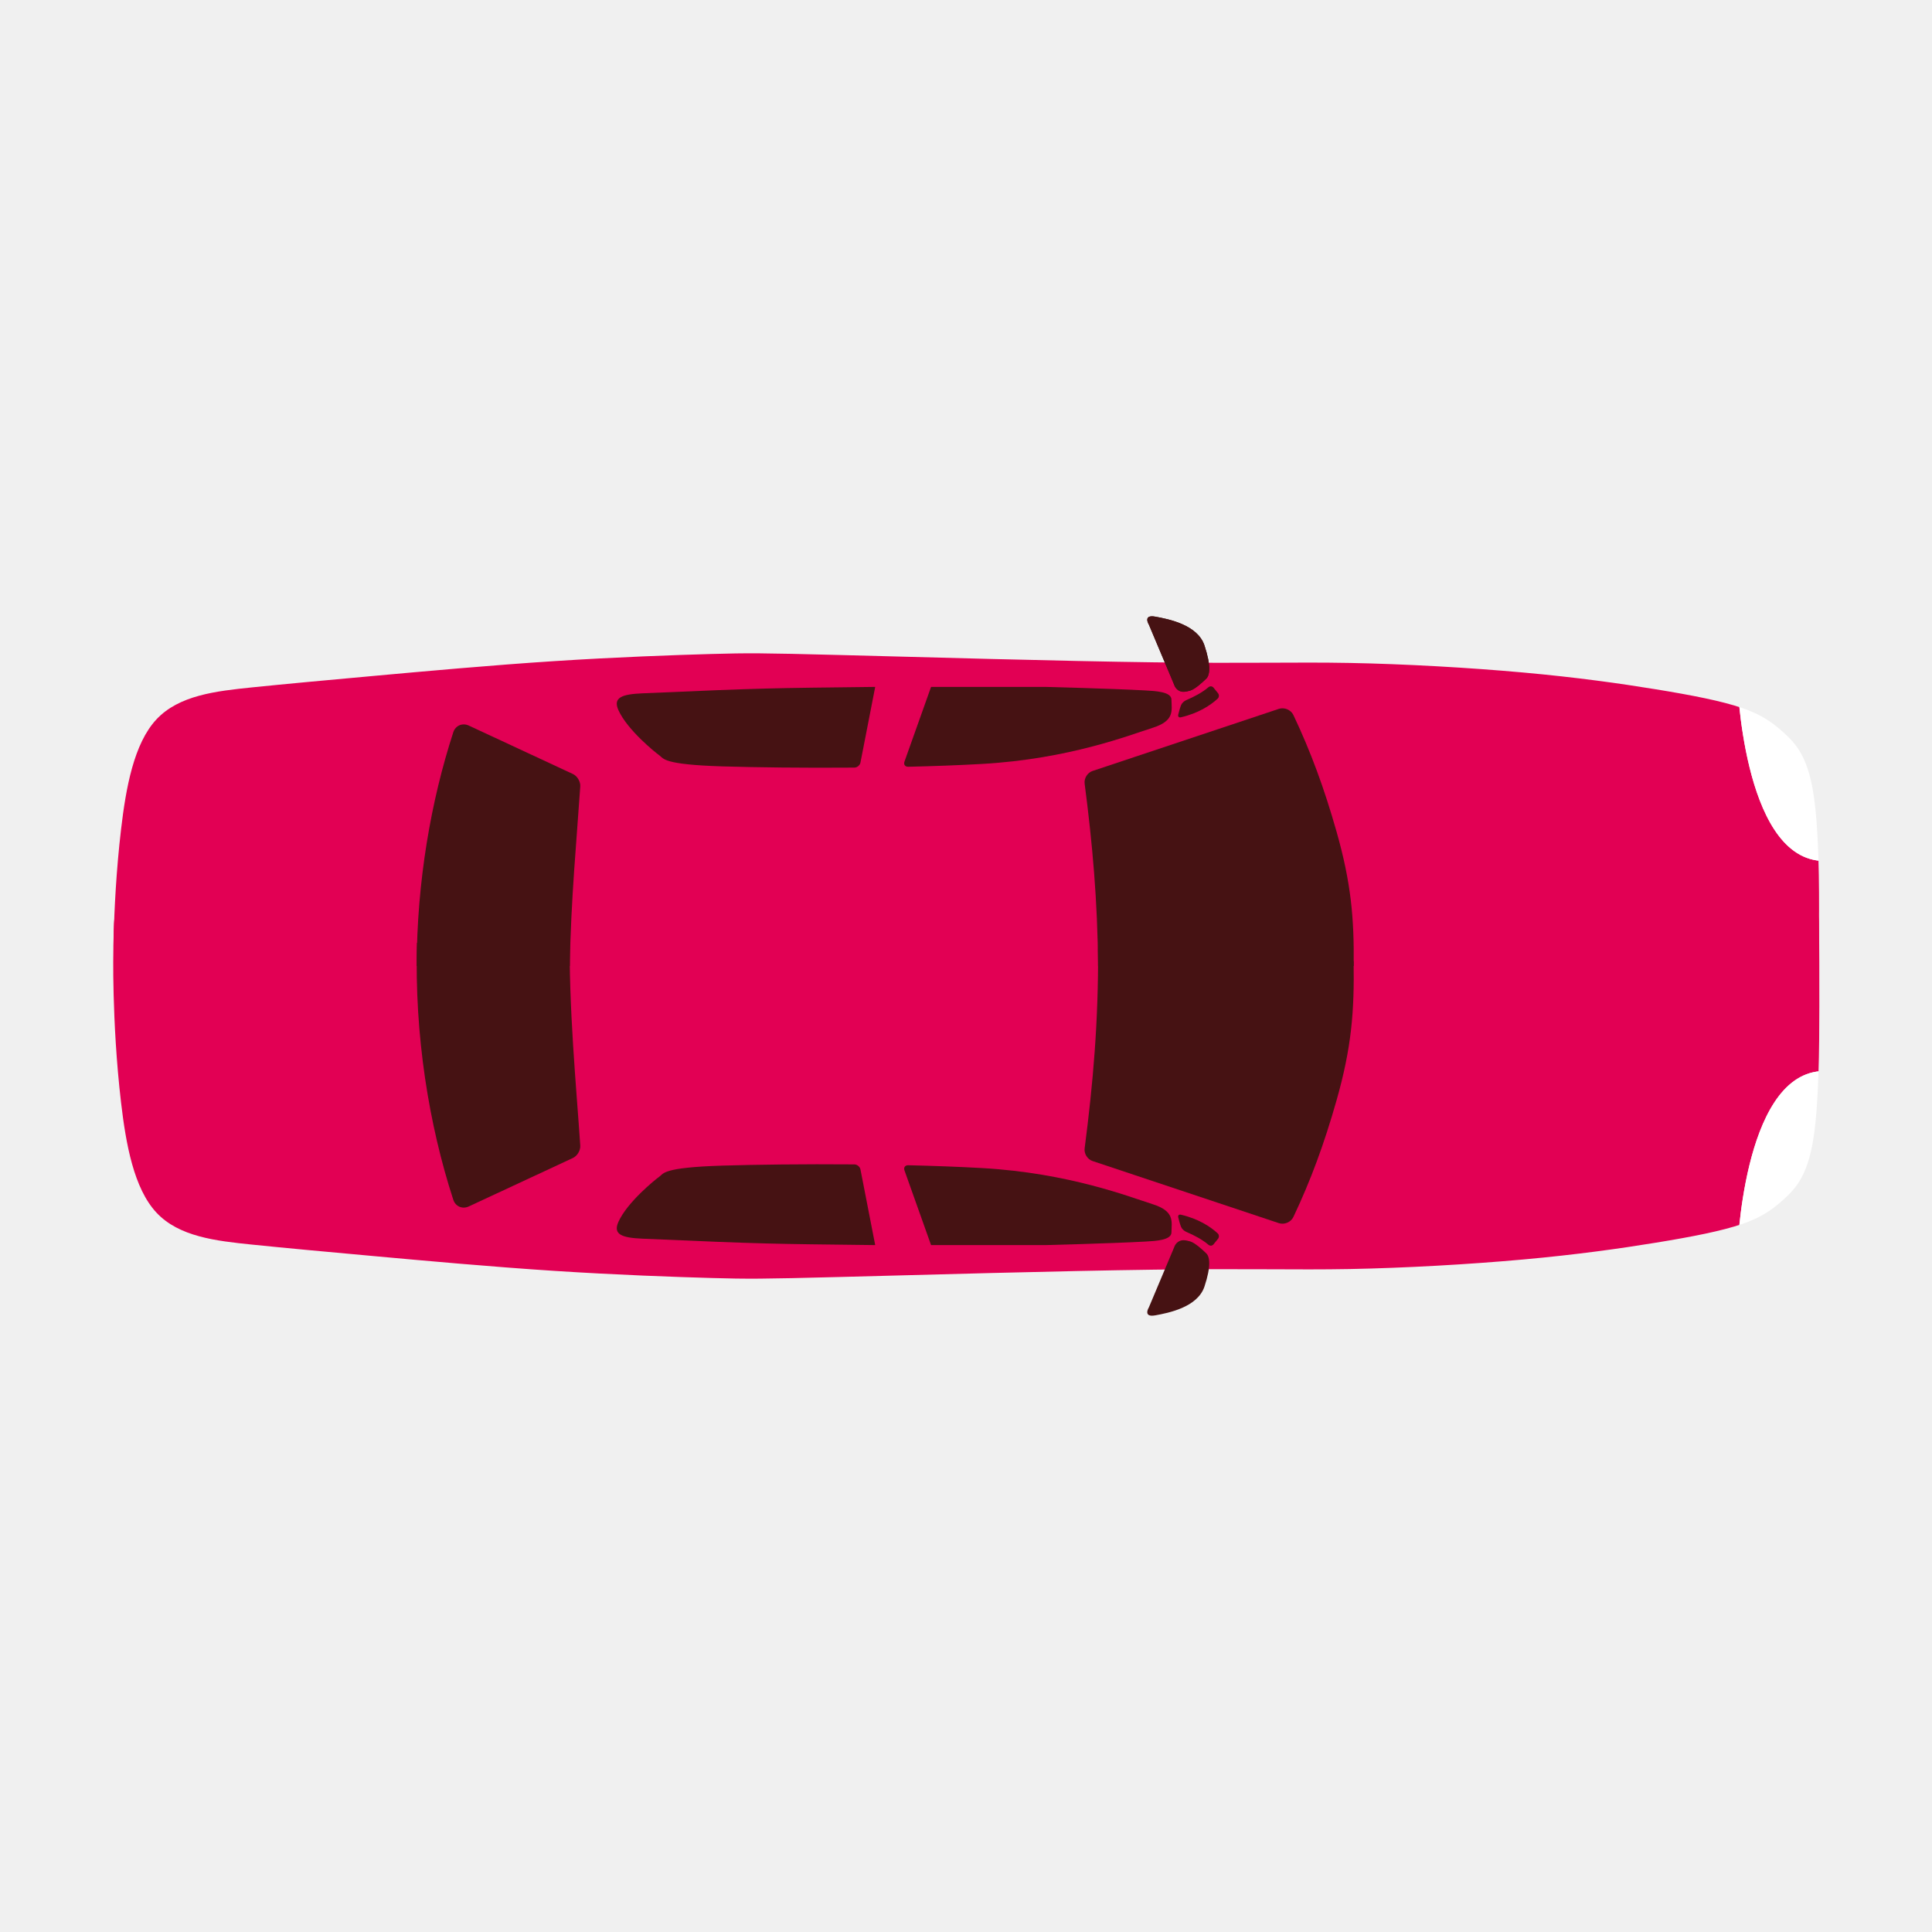
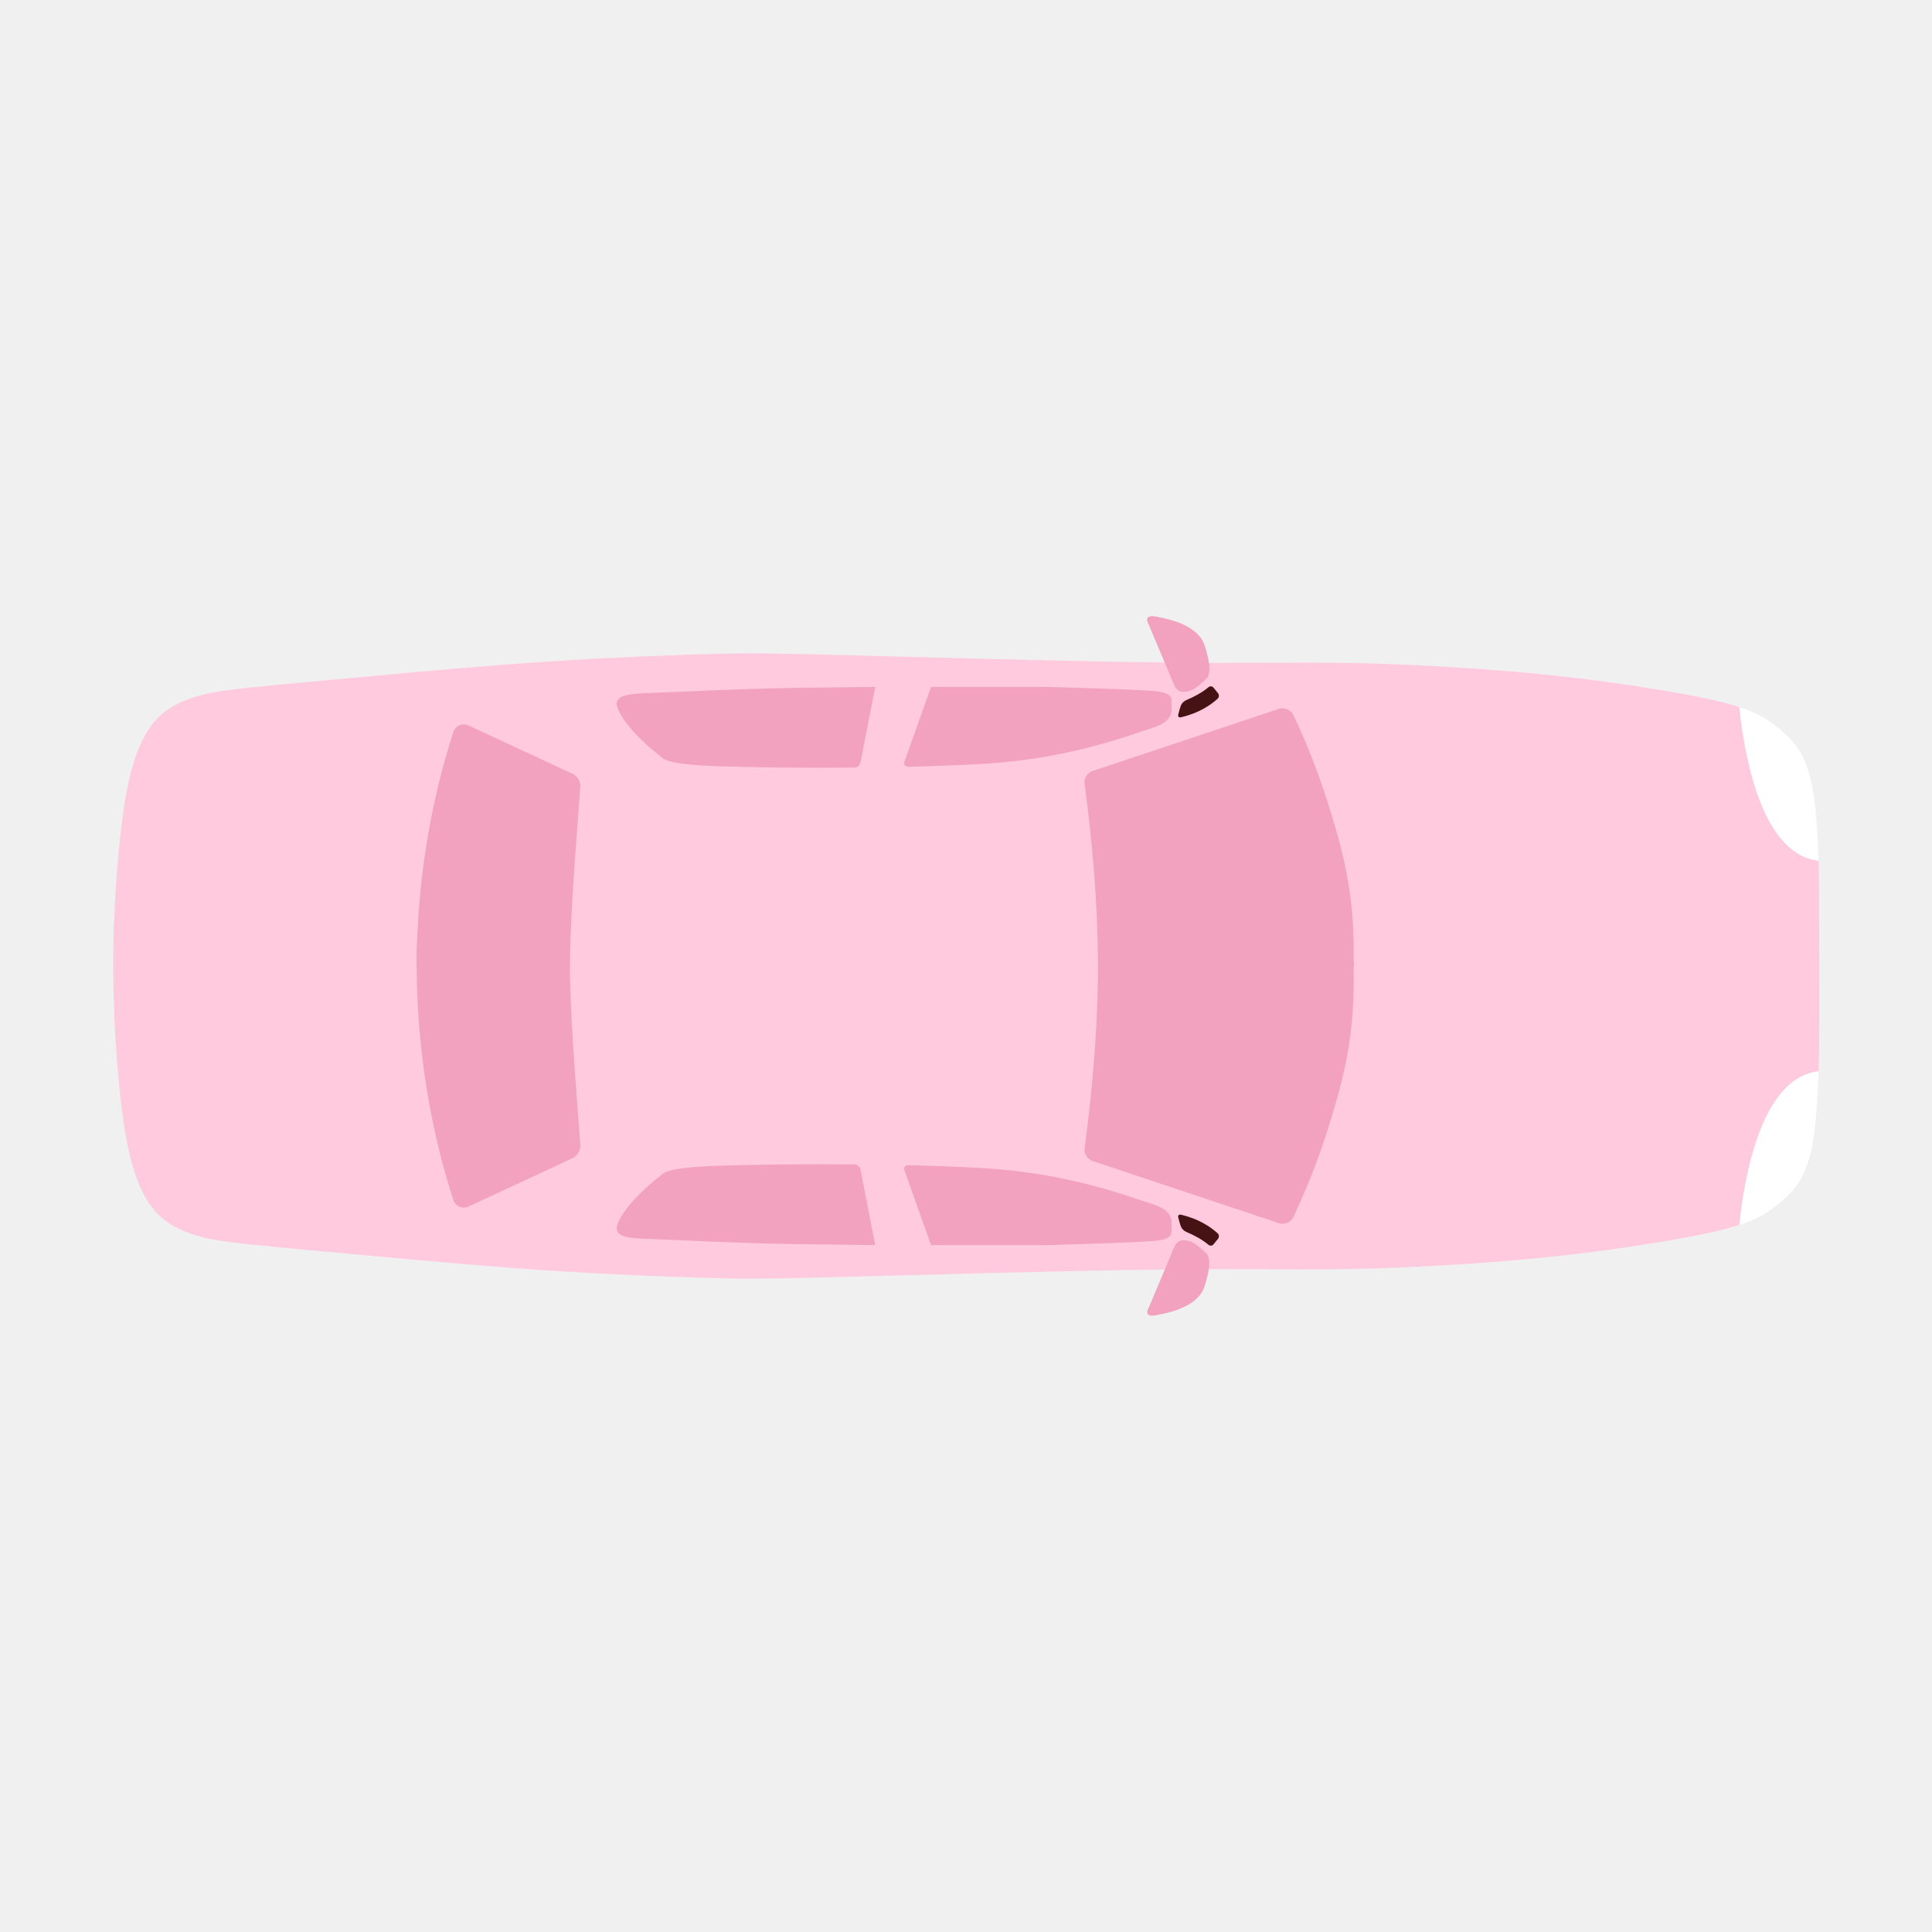
<svg xmlns="http://www.w3.org/2000/svg" width="512" height="512" viewBox="0 0 512 512" version="1.1" id="svg1" xml:space="preserve">
  <defs id="defs1">
    <clipPath clipPathUnits="userSpaceOnUse" id="clipPath43">
      <path style="display:inline;opacity:1;fill:#461213;fill-opacity:1" d="m 460.375,332.25 c 0,0 1.375,-46.75 22,-48.375 20.625,-1.625 13,39.875 13,39.875 z m 0,-152.5 c 0,0 1.375,46.75 22,48.375 20.625,1.625 13,-39.875 13,-39.875 z" id="path44" />
    </clipPath>
    <clipPath clipPathUnits="userSpaceOnUse" id="clipPath46">
      <path style="opacity:1;fill:#461213;fill-opacity:1" d="m 460.375,332.25 c 0,0 1.375,-46.75 22,-48.375 20.625,-1.625 13,39.875 13,39.875 z m 0,-152.5 c 0,0 1.375,46.75 22,48.375 20.625,1.625 13,-39.875 13,-39.875 z" id="path46" display="none" />
      <path id="lpe_path-effect46" style="opacity:1;fill:#461213;fill-opacity:1" class="powerclip" d="M 25.003,214.412 H 487.142 V 343.864 H 25.003 Z M 460.375,332.25 l 35,-8.5 c 0,0 7.625,-41.5 -13,-39.875 -20.625,1.625 -22,48.375 -22,48.375 z m 0,-152.5 c 0,0 1.375,46.75 22,48.375 20.625,1.625 13,-39.875 13,-39.875 z" />
    </clipPath>
  </defs>
  <g id="layer1" style="display:inline">
-     <g id="g1" style="fill:#e20054;fill-opacity:1">
-       <path style="display:inline;opacity:1;fill:#e20054;fill-opacity:1" d="m 482.139,267.044 c -0.013,10.278 -0.074,25.767 -1.648,35.183 -1.574,9.416 -4.662,12.759 -7.656,15.492 -2.994,2.733 -5.894,4.856 -11.233,6.68 -5.339,1.824 -13.116,3.348 -22.702,4.914 -9.587,1.566 -20.982,3.175 -35.24,4.465 -14.258,1.29 -31.379,2.262 -45.988,2.532 -14.609,0.27 -26.707,-0.162 -51.659,0.162 -24.952,0.324 -62.758,1.404 -83.497,1.944 -20.739,0.54 -24.412,0.54 -33.971,0.27 -9.559,-0.27 -25.006,-0.81 -41.641,-1.89 -16.635,-1.08 -34.457,-2.7 -47.959,-3.929 -13.502,-1.229 -22.684,-2.066 -32.189,-3.038 -9.505,-0.972 -19.335,-2.079 -25.303,-8.479 -5.968,-6.4 -8.074,-18.093 -9.37,-29.138 -1.296,-11.045 -1.782,-21.441 -1.971,-28.638 -0.189,-7.197 -0.081,-11.193 -0.022,-14.49 0.059,-3.297 0.069,-5.894 0.555,-6.786 0.486,-0.891 1.448,-0.076 5.926,-1.397 4.478,-1.321 12.471,-4.777 23.165,-7.586 10.694,-2.808 24.088,-4.969 32.513,-6.481 8.425,-1.512 11.882,-2.376 23.332,-3.024 11.45,-0.648 30.893,-1.08 53.036,-2.268 22.143,-1.188 46.987,-3.132 85.009,-1.512 38.022,1.62 89.222,6.805 121.519,10.262 32.297,3.457 45.691,5.185 60.342,5.113 14.651,-0.071 30.558,-1.943 38.534,-0.372 7.976,1.571 8.02,6.584 8.06,11.625 0.04,5.04 0.074,10.107 0.061,20.385 z" id="path27" clip-path="url(#clipPath46)" />
-       <path clip-path="url(#clipPath46)" id="path47" d="m 30.173,256.331 c 0.029,2.051 -0.144,4.194 -0.064,7.243 0.189,7.197 0.674,17.594 1.971,28.639 1.296,11.045 3.403,22.737 9.371,29.137 5.968,6.4 15.797,7.508 25.303,8.48 9.505,0.972 18.687,1.808 32.189,3.037 13.502,1.229 31.324,2.85 47.959,3.93 16.635,1.08 32.081,1.621 41.641,1.891 9.559,0.27 13.233,0.269 33.973,-0.271 20.739,-0.54 58.544,-1.619 83.496,-1.943 24.952,-0.324 37.049,0.108 51.658,-0.162 14.609,-0.27 31.73,-1.243 45.988,-2.533 14.258,-1.29 25.656,-2.899 35.242,-4.465 9.587,-1.566 17.362,-3.09 22.701,-4.914 5.339,-1.824 8.238,-3.946 11.232,-6.68 2.994,-2.733 6.082,-6.076 7.656,-15.492 1.574,-9.416 1.637,-24.905 1.566,-35.162 -0.031,-4.574 -0.09,-8.107 -0.162,-11.064 z" style="display:inline;opacity:1;fill:#e20054;fill-opacity:1" transform="matrix(1,0,0,-1,0,512)" />
+     <g id="g1" style="fill:#ffcade;fill-opacity:1">
+       <path style="display:inline;opacity:1;fill:#ffcade;fill-opacity:1" d="m 482.139,267.044 c -0.013,10.278 -0.074,25.767 -1.648,35.183 -1.574,9.416 -4.662,12.759 -7.656,15.492 -2.994,2.733 -5.894,4.856 -11.233,6.68 -5.339,1.824 -13.116,3.348 -22.702,4.914 -9.587,1.566 -20.982,3.175 -35.24,4.465 -14.258,1.29 -31.379,2.262 -45.988,2.532 -14.609,0.27 -26.707,-0.162 -51.659,0.162 -24.952,0.324 -62.758,1.404 -83.497,1.944 -20.739,0.54 -24.412,0.54 -33.971,0.27 -9.559,-0.27 -25.006,-0.81 -41.641,-1.89 -16.635,-1.08 -34.457,-2.7 -47.959,-3.929 -13.502,-1.229 -22.684,-2.066 -32.189,-3.038 -9.505,-0.972 -19.335,-2.079 -25.303,-8.479 -5.968,-6.4 -8.074,-18.093 -9.37,-29.138 -1.296,-11.045 -1.782,-21.441 -1.971,-28.638 -0.189,-7.197 -0.081,-11.193 -0.022,-14.49 0.059,-3.297 0.069,-5.894 0.555,-6.786 0.486,-0.891 1.448,-0.076 5.926,-1.397 4.478,-1.321 12.471,-4.777 23.165,-7.586 10.694,-2.808 24.088,-4.969 32.513,-6.481 8.425,-1.512 11.882,-2.376 23.332,-3.024 11.45,-0.648 30.893,-1.08 53.036,-2.268 22.143,-1.188 46.987,-3.132 85.009,-1.512 38.022,1.62 89.222,6.805 121.519,10.262 32.297,3.457 45.691,5.185 60.342,5.113 14.651,-0.071 30.558,-1.943 38.534,-0.372 7.976,1.571 8.02,6.584 8.06,11.625 0.04,5.04 0.074,10.107 0.061,20.385 z" id="path27" clip-path="url(#clipPath46)" />
+       <path clip-path="url(#clipPath46)" id="path47" d="m 30.173,256.331 c 0.029,2.051 -0.144,4.194 -0.064,7.243 0.189,7.197 0.674,17.594 1.971,28.639 1.296,11.045 3.403,22.737 9.371,29.137 5.968,6.4 15.797,7.508 25.303,8.48 9.505,0.972 18.687,1.808 32.189,3.037 13.502,1.229 31.324,2.85 47.959,3.93 16.635,1.08 32.081,1.621 41.641,1.891 9.559,0.27 13.233,0.269 33.973,-0.271 20.739,-0.54 58.544,-1.619 83.496,-1.943 24.952,-0.324 37.049,0.108 51.658,-0.162 14.609,-0.27 31.73,-1.243 45.988,-2.533 14.258,-1.29 25.656,-2.899 35.242,-4.465 9.587,-1.566 17.362,-3.09 22.701,-4.914 5.339,-1.824 8.238,-3.946 11.232,-6.68 2.994,-2.733 6.082,-6.076 7.656,-15.492 1.574,-9.416 1.637,-24.905 1.566,-35.162 -0.031,-4.574 -0.09,-8.107 -0.162,-11.064 z" style="display:inline;opacity:1;fill:#ffcade;fill-opacity:1" transform="matrix(1,0,0,-1,0,512)" />
    </g>
    <g id="g8">
      <path style="display:inline;opacity:1;fill:#ffffff;fill-opacity:1" d="m 482.056,267.065 c 0.07,10.257 0.009,25.746 -1.565,35.162 -1.574,9.416 -4.662,12.759 -7.656,15.492 -2.994,2.733 -5.894,4.856 -11.233,6.68 -5.339,1.824 -13.116,3.348 -22.702,4.914 -9.587,1.566 -20.982,3.175 -35.24,4.465 -14.258,1.29 -31.379,2.262 -45.988,2.532 -14.609,0.27 -26.707,-0.162 -51.659,0.162 -24.952,0.324 -62.758,1.404 -83.497,1.944 -20.739,0.54 -24.412,0.54 -33.971,0.27 -9.559,-0.27 -25.006,-0.81 -41.641,-1.89 -16.635,-1.08 -34.457,-2.7 -47.959,-3.929 -13.502,-1.229 -22.684,-2.066 -32.189,-3.038 -9.505,-0.972 -19.335,-2.079 -25.303,-8.479 -5.968,-6.4 -8.074,-18.093 -9.37,-29.138 -1.296,-11.045 -1.782,-21.441 -1.971,-28.638 -0.189,-7.197 -0.081,-11.193 -0.405,-13.975 -0.324,-2.781 -1.08,-4.348 -0.594,-5.239 0.486,-0.891 2.214,-1.107 7.075,-2.943 4.861,-1.836 12.854,-5.293 23.548,-8.101 10.694,-2.808 24.088,-4.969 32.513,-6.481 8.425,-1.512 11.882,-2.376 23.332,-3.024 11.45,-0.648 30.893,-1.08 53.036,-2.268 22.143,-1.188 46.987,-3.132 85.009,-1.512 38.022,1.62 89.222,6.805 121.519,10.262 32.297,3.457 45.691,5.185 60.18,5.128 14.489,-0.057 30.072,-1.898 37.964,-0.307 7.892,1.592 8.094,6.617 8.296,11.643 0.202,5.026 0.403,10.051 0.474,20.308 z" id="path41" clip-path="url(#clipPath43)" />
      <path clip-path="url(#clipPath43)" id="path48" d="m 29.975,256 c 0.029,2.051 0.055,4.525 0.135,7.574 0.189,7.197 0.674,17.594 1.971,28.639 1.296,11.045 3.403,22.737 9.371,29.137 5.968,6.4 15.797,7.508 25.303,8.48 9.505,0.972 18.687,1.808 32.189,3.037 13.502,1.229 31.324,2.85 47.959,3.93 16.635,1.08 32.081,1.621 41.641,1.891 9.559,0.27 13.233,0.269 33.973,-0.271 20.739,-0.54 58.544,-1.619 83.496,-1.943 24.952,-0.324 37.049,0.108 51.658,-0.162 14.609,-0.27 31.73,-1.243 45.988,-2.533 14.258,-1.29 25.656,-2.899 35.242,-4.465 9.587,-1.566 17.362,-3.09 22.701,-4.914 5.339,-1.824 8.238,-3.946 11.232,-6.68 2.994,-2.733 6.082,-6.076 7.656,-15.492 1.574,-9.416 1.637,-24.905 1.566,-35.162 -0.031,-4.574 -0.09,-8.107 -0.162,-11.064 z" style="display:inline;opacity:1;fill:#ffffff;fill-opacity:1" transform="matrix(1,0,0,-1,0,512)" />
    </g>
-     <g id="g7">
-       <path style="display:inline;opacity:1;fill:#461213;fill-opacity:1" d="m 151.008,246.603 c -0.371,20.095 1.75,41.688 2.768,56.988 0.085,1.277 -0.793,2.751 -1.954,3.291 l -27.597,12.842 c -1.673,0.779 -3.522,-0.003 -4.092,-1.758 -6.463,-19.884 -10.315,-43.496 -9.631,-68.123 z" id="path30" />
-       <path id="path49" d="m 110.424,256 c 0.056,22.394 3.786,43.746 9.709,61.967 0.571,1.755 2.419,2.536 4.092,1.758 l 27.598,-12.842 c 1.161,-0.54 2.038,-2.014 1.953,-3.291 C 152.915,290.657 151.265,273.223 151,256 Z" style="display:inline;opacity:1;fill:#461213;fill-opacity:1" transform="matrix(1,0,0,-1,0,512)" />
+     <g id="g7" style="fill:#f2a1bf;fill-opacity:1">
+       <path style="display:inline;opacity:1;fill:#f2a1bf;fill-opacity:1" d="m 151.008,246.603 c -0.371,20.095 1.75,41.688 2.768,56.988 0.085,1.277 -0.793,2.751 -1.954,3.291 l -27.597,12.842 c -1.673,0.779 -3.522,-0.003 -4.092,-1.758 -6.463,-19.884 -10.315,-43.496 -9.631,-68.123 z" id="path30" />
+       <path id="path49" d="m 110.424,256 c 0.056,22.394 3.786,43.746 9.709,61.967 0.571,1.755 2.419,2.536 4.092,1.758 l 27.598,-12.842 c 1.161,-0.54 2.038,-2.014 1.953,-3.291 C 152.915,290.657 151.265,273.223 151,256 Z" style="display:inline;opacity:1;fill:#f2a1bf;fill-opacity:1" transform="matrix(1,0,0,-1,0,512)" />
    </g>
-     <g id="g6">
-       <path style="opacity:1;fill:#461213;fill-opacity:1" d="m 289.53,307.683 49.367,16.456 c 1.465,0.488 3.207,-0.238 3.868,-1.634 4.619,-9.749 8.167,-19.401 11.422,-30.859 4,-14.079 4.747,-23.597 4.537,-36.942 l -67.727,-3.241 c 0.121,19.238 -1.319,35.625 -3.556,52.882 -0.181,1.398 0.751,2.892 2.089,3.337 z" id="path31" />
-       <path id="path50" d="m 290.996,256 c -0.113,17.313 -1.496,32.46 -3.555,48.346 -0.181,1.398 0.751,2.892 2.088,3.338 l 49.367,16.455 c 1.465,0.488 3.208,-0.237 3.869,-1.633 4.619,-9.749 8.166,-19.401 11.422,-30.859 3.87,-13.619 4.695,-22.971 4.555,-35.646 z" style="display:inline;opacity:1;fill:#461213;fill-opacity:1" transform="matrix(1,0,0,-1,0,512)" />
+     <g id="g6" style="fill:#f2a1bf;fill-opacity:1">
+       <path style="opacity:1;fill:#f2a1bf;fill-opacity:1" d="m 289.53,307.683 49.367,16.456 c 1.465,0.488 3.207,-0.238 3.868,-1.634 4.619,-9.749 8.167,-19.401 11.422,-30.859 4,-14.079 4.747,-23.597 4.537,-36.942 l -67.727,-3.241 c 0.121,19.238 -1.319,35.625 -3.556,52.882 -0.181,1.398 0.751,2.892 2.089,3.337 z" id="path31" />
+       <path id="path50" d="m 290.996,256 c -0.113,17.313 -1.496,32.46 -3.555,48.346 -0.181,1.398 0.751,2.892 2.088,3.338 l 49.367,16.455 c 1.465,0.488 3.208,-0.237 3.869,-1.633 4.619,-9.749 8.166,-19.401 11.422,-30.859 3.87,-13.619 4.695,-22.971 4.555,-35.646 z" style="display:inline;opacity:1;fill:#f2a1bf;fill-opacity:1" transform="matrix(1,0,0,-1,0,512)" />
    </g>
-     <g id="g5">
-       <path style="opacity:1;fill:#461213;fill-opacity:1" d="m 226.416,308.578 c -13.569,-0.11 -26.34,0.058 -34.983,0.323 -15.878,0.486 -15.555,2.108 -16.689,2.918 -1.134,0.81 -8.49,6.73 -10.855,11.988 -1.519,3.375 0.975,4.221 6.4,4.457 33.333,1.449 33.28,1.355 61.369,1.695 h 0.279 l -3.904,-20.037 c -0.143,-0.736 -0.867,-1.338 -1.617,-1.344 z" id="path33" />
-       <path id="path51" d="m 226.416,308.578 c -13.569,-0.11 -26.34,0.058 -34.983,0.323 -15.878,0.486 -15.555,2.108 -16.689,2.918 -1.134,0.81 -8.49,6.73 -10.855,11.988 -1.519,3.375 0.975,4.221 6.4,4.457 33.333,1.449 33.28,1.355 61.369,1.695 h 0.279 l -3.904,-20.037 c -0.143,-0.736 -0.867,-1.338 -1.617,-1.344 z" style="display:inline;opacity:1;fill:#461213;fill-opacity:1" transform="matrix(1,0,0,-1,0,512)" />
+     <g id="g5" style="fill:#f2a1bf;fill-opacity:1">
+       <path style="opacity:1;fill:#f2a1bf;fill-opacity:1" d="m 226.416,308.578 c -13.569,-0.11 -26.34,0.058 -34.983,0.323 -15.878,0.486 -15.555,2.108 -16.689,2.918 -1.134,0.81 -8.49,6.73 -10.855,11.988 -1.519,3.375 0.975,4.221 6.4,4.457 33.333,1.449 33.28,1.355 61.369,1.695 h 0.279 l -3.904,-20.037 c -0.143,-0.736 -0.867,-1.338 -1.617,-1.344 z" id="path33" />
+       <path id="path51" d="m 226.416,308.578 c -13.569,-0.11 -26.34,0.058 -34.983,0.323 -15.878,0.486 -15.555,2.108 -16.689,2.918 -1.134,0.81 -8.49,6.73 -10.855,11.988 -1.519,3.375 0.975,4.221 6.4,4.457 33.333,1.449 33.28,1.355 61.369,1.695 h 0.279 l -3.904,-20.037 c -0.143,-0.736 -0.867,-1.338 -1.617,-1.344 z" style="display:inline;opacity:1;fill:#f2a1bf;fill-opacity:1" transform="matrix(1,0,0,-1,0,512)" />
    </g>
    <g id="g4">
      <path style="display:inline;opacity:1;fill:#461213;fill-opacity:1" d="m 312.252,322.647 c 0.225,0.847 0.421,1.694 0.764,2.541 0.204,0.503 0.832,1.05 1.332,1.263 2.251,0.956 4.28,2.055 5.895,3.42 0.415,0.351 1.006,0.319 1.348,-0.103 l 1.19,-1.468 c 0.342,-0.422 0.316,-1.084 -0.085,-1.452 -1.957,-1.799 -5.132,-3.875 -9.755,-4.942 -0.53,-0.122 -0.83,0.217 -0.69,0.742 z" id="path34" />
      <path id="path52" d="m 312.252,322.647 c 0.225,0.847 0.421,1.694 0.764,2.541 0.204,0.503 0.832,1.05 1.332,1.263 2.251,0.956 4.28,2.055 5.895,3.42 0.415,0.351 1.006,0.319 1.348,-0.103 l 1.19,-1.468 c 0.342,-0.422 0.316,-1.084 -0.085,-1.452 -1.957,-1.799 -5.132,-3.875 -9.755,-4.942 -0.53,-0.122 -0.83,0.217 -0.69,0.742 z" style="display:inline;opacity:1;fill:#461213;fill-opacity:1" transform="matrix(1,0,0,-1,0,512)" />
    </g>
-     <g id="g3">
-       <path style="display:inline;opacity:1;fill:#461213;fill-opacity:1" d="m 311.17,330.532 -6.702,15.925 c 0,0 -1.719,2.75 1.719,2.12 3.437,-0.63 11.17,-2.12 13.004,-7.619 1.833,-5.499 1.375,-7.905 0.516,-8.765 -0.859,-0.859 -3.036,-2.864 -4.296,-3.208 -1.26,-0.344 -2.177,-0.516 -3.093,0.057 -0.917,0.573 -1.146,1.489 -1.146,1.489 z m 0,-149.064 -6.702,-15.925 c 0,0 -1.719,-2.75 1.719,-2.12 3.437,0.63 11.17,2.12 13.004,7.619 1.833,5.499 1.375,7.905 0.516,8.765 -0.859,0.859 -3.036,2.864 -4.296,3.208 -1.26,0.344 -2.177,0.516 -3.093,-0.057 -0.917,-0.573 -1.146,-1.489 -1.146,-1.489 z" id="path35" />
-       <path id="path53" d="m 311.17,330.532 -6.702,15.925 c 0,0 -1.719,2.75 1.719,2.12 3.437,-0.63 11.17,-2.12 13.004,-7.619 1.833,-5.499 1.375,-7.905 0.516,-8.765 -0.859,-0.859 -3.036,-2.864 -4.296,-3.208 -1.26,-0.344 -2.177,-0.516 -3.093,0.057 -0.917,0.573 -1.146,1.489 -1.146,1.489 z" style="display:inline;opacity:1;fill:#461213;fill-opacity:1" transform="matrix(1,0,0,-1,0,512)" />
+     <g id="g3" style="fill:#f2a1bf;fill-opacity:1">
+       <path style="display:inline;opacity:1;fill:#f2a1bf;fill-opacity:1" d="m 311.17,330.532 -6.702,15.925 c 0,0 -1.719,2.75 1.719,2.12 3.437,-0.63 11.17,-2.12 13.004,-7.619 1.833,-5.499 1.375,-7.905 0.516,-8.765 -0.859,-0.859 -3.036,-2.864 -4.296,-3.208 -1.26,-0.344 -2.177,-0.516 -3.093,0.057 -0.917,0.573 -1.146,1.489 -1.146,1.489 z m 0,-149.064 -6.702,-15.925 c 0,0 -1.719,-2.75 1.719,-2.12 3.437,0.63 11.17,2.12 13.004,7.619 1.833,5.499 1.375,7.905 0.516,8.765 -0.859,0.859 -3.036,2.864 -4.296,3.208 -1.26,0.344 -2.177,0.516 -3.093,-0.057 -0.917,-0.573 -1.146,-1.489 -1.146,-1.489 z" id="path35" />
+       <path id="path53" d="m 311.17,330.532 -6.702,15.925 c 0,0 -1.719,2.75 1.719,2.12 3.437,-0.63 11.17,-2.12 13.004,-7.619 1.833,-5.499 1.375,-7.905 0.516,-8.765 -0.859,-0.859 -3.036,-2.864 -4.296,-3.208 -1.26,-0.344 -2.177,-0.516 -3.093,0.057 -0.917,0.573 -1.146,1.489 -1.146,1.489 z" style="display:inline;opacity:1;fill:#f2a1bf;fill-opacity:1" transform="matrix(1,0,0,-1,0,512)" />
    </g>
-     <g id="g2">
-       <path style="display:inline;opacity:1;fill:#461213;fill-opacity:1" d="m 239.695,310.171 7.045,19.787 h 3.709 26.809 c 0,0 16.947,-0.421 26.254,-0.93 2.728,-0.149 6.889,-0.361 6.93,-2.387 0.06,-3.006 0.89,-5.67 -5.023,-7.533 -5.914,-1.863 -22.116,-8.264 -45.205,-9.561 -6.161,-0.346 -12.801,-0.588 -19.528,-0.747 -0.823,-0.019 -1.266,0.595 -0.99,1.37 z" id="path36" />
-       <path id="path54" d="m 239.695,310.171 7.045,19.787 h 3.709 26.809 c 0,0 16.947,-0.421 26.254,-0.93 2.728,-0.149 6.889,-0.361 6.93,-2.387 0.06,-3.006 0.89,-5.67 -5.023,-7.533 -5.914,-1.863 -22.116,-8.264 -45.205,-9.561 -6.161,-0.346 -12.801,-0.588 -19.528,-0.747 -0.823,-0.019 -1.266,0.595 -0.99,1.37 z" style="display:inline;opacity:1;fill:#461213;fill-opacity:1" transform="matrix(1,0,0,-1,0,512)" />
+     <g id="g2" style="fill:#f2a1bf;fill-opacity:1">
+       <path style="display:inline;opacity:1;fill:#f2a1bf;fill-opacity:1" d="m 239.695,310.171 7.045,19.787 h 3.709 26.809 c 0,0 16.947,-0.421 26.254,-0.93 2.728,-0.149 6.889,-0.361 6.93,-2.387 0.06,-3.006 0.89,-5.67 -5.023,-7.533 -5.914,-1.863 -22.116,-8.264 -45.205,-9.561 -6.161,-0.346 -12.801,-0.588 -19.528,-0.747 -0.823,-0.019 -1.266,0.595 -0.99,1.37 z" id="path36" />
+       <path id="path54" d="m 239.695,310.171 7.045,19.787 h 3.709 26.809 c 0,0 16.947,-0.421 26.254,-0.93 2.728,-0.149 6.889,-0.361 6.93,-2.387 0.06,-3.006 0.89,-5.67 -5.023,-7.533 -5.914,-1.863 -22.116,-8.264 -45.205,-9.561 -6.161,-0.346 -12.801,-0.588 -19.528,-0.747 -0.823,-0.019 -1.266,0.595 -0.99,1.37 z" style="display:inline;opacity:1;fill:#f2a1bf;fill-opacity:1" transform="matrix(1,0,0,-1,0,512)" />
    </g>
    <g id="g54" style="display:inline" transform="matrix(1,0,0,-1,0,512)" />
  </g>
</svg>
